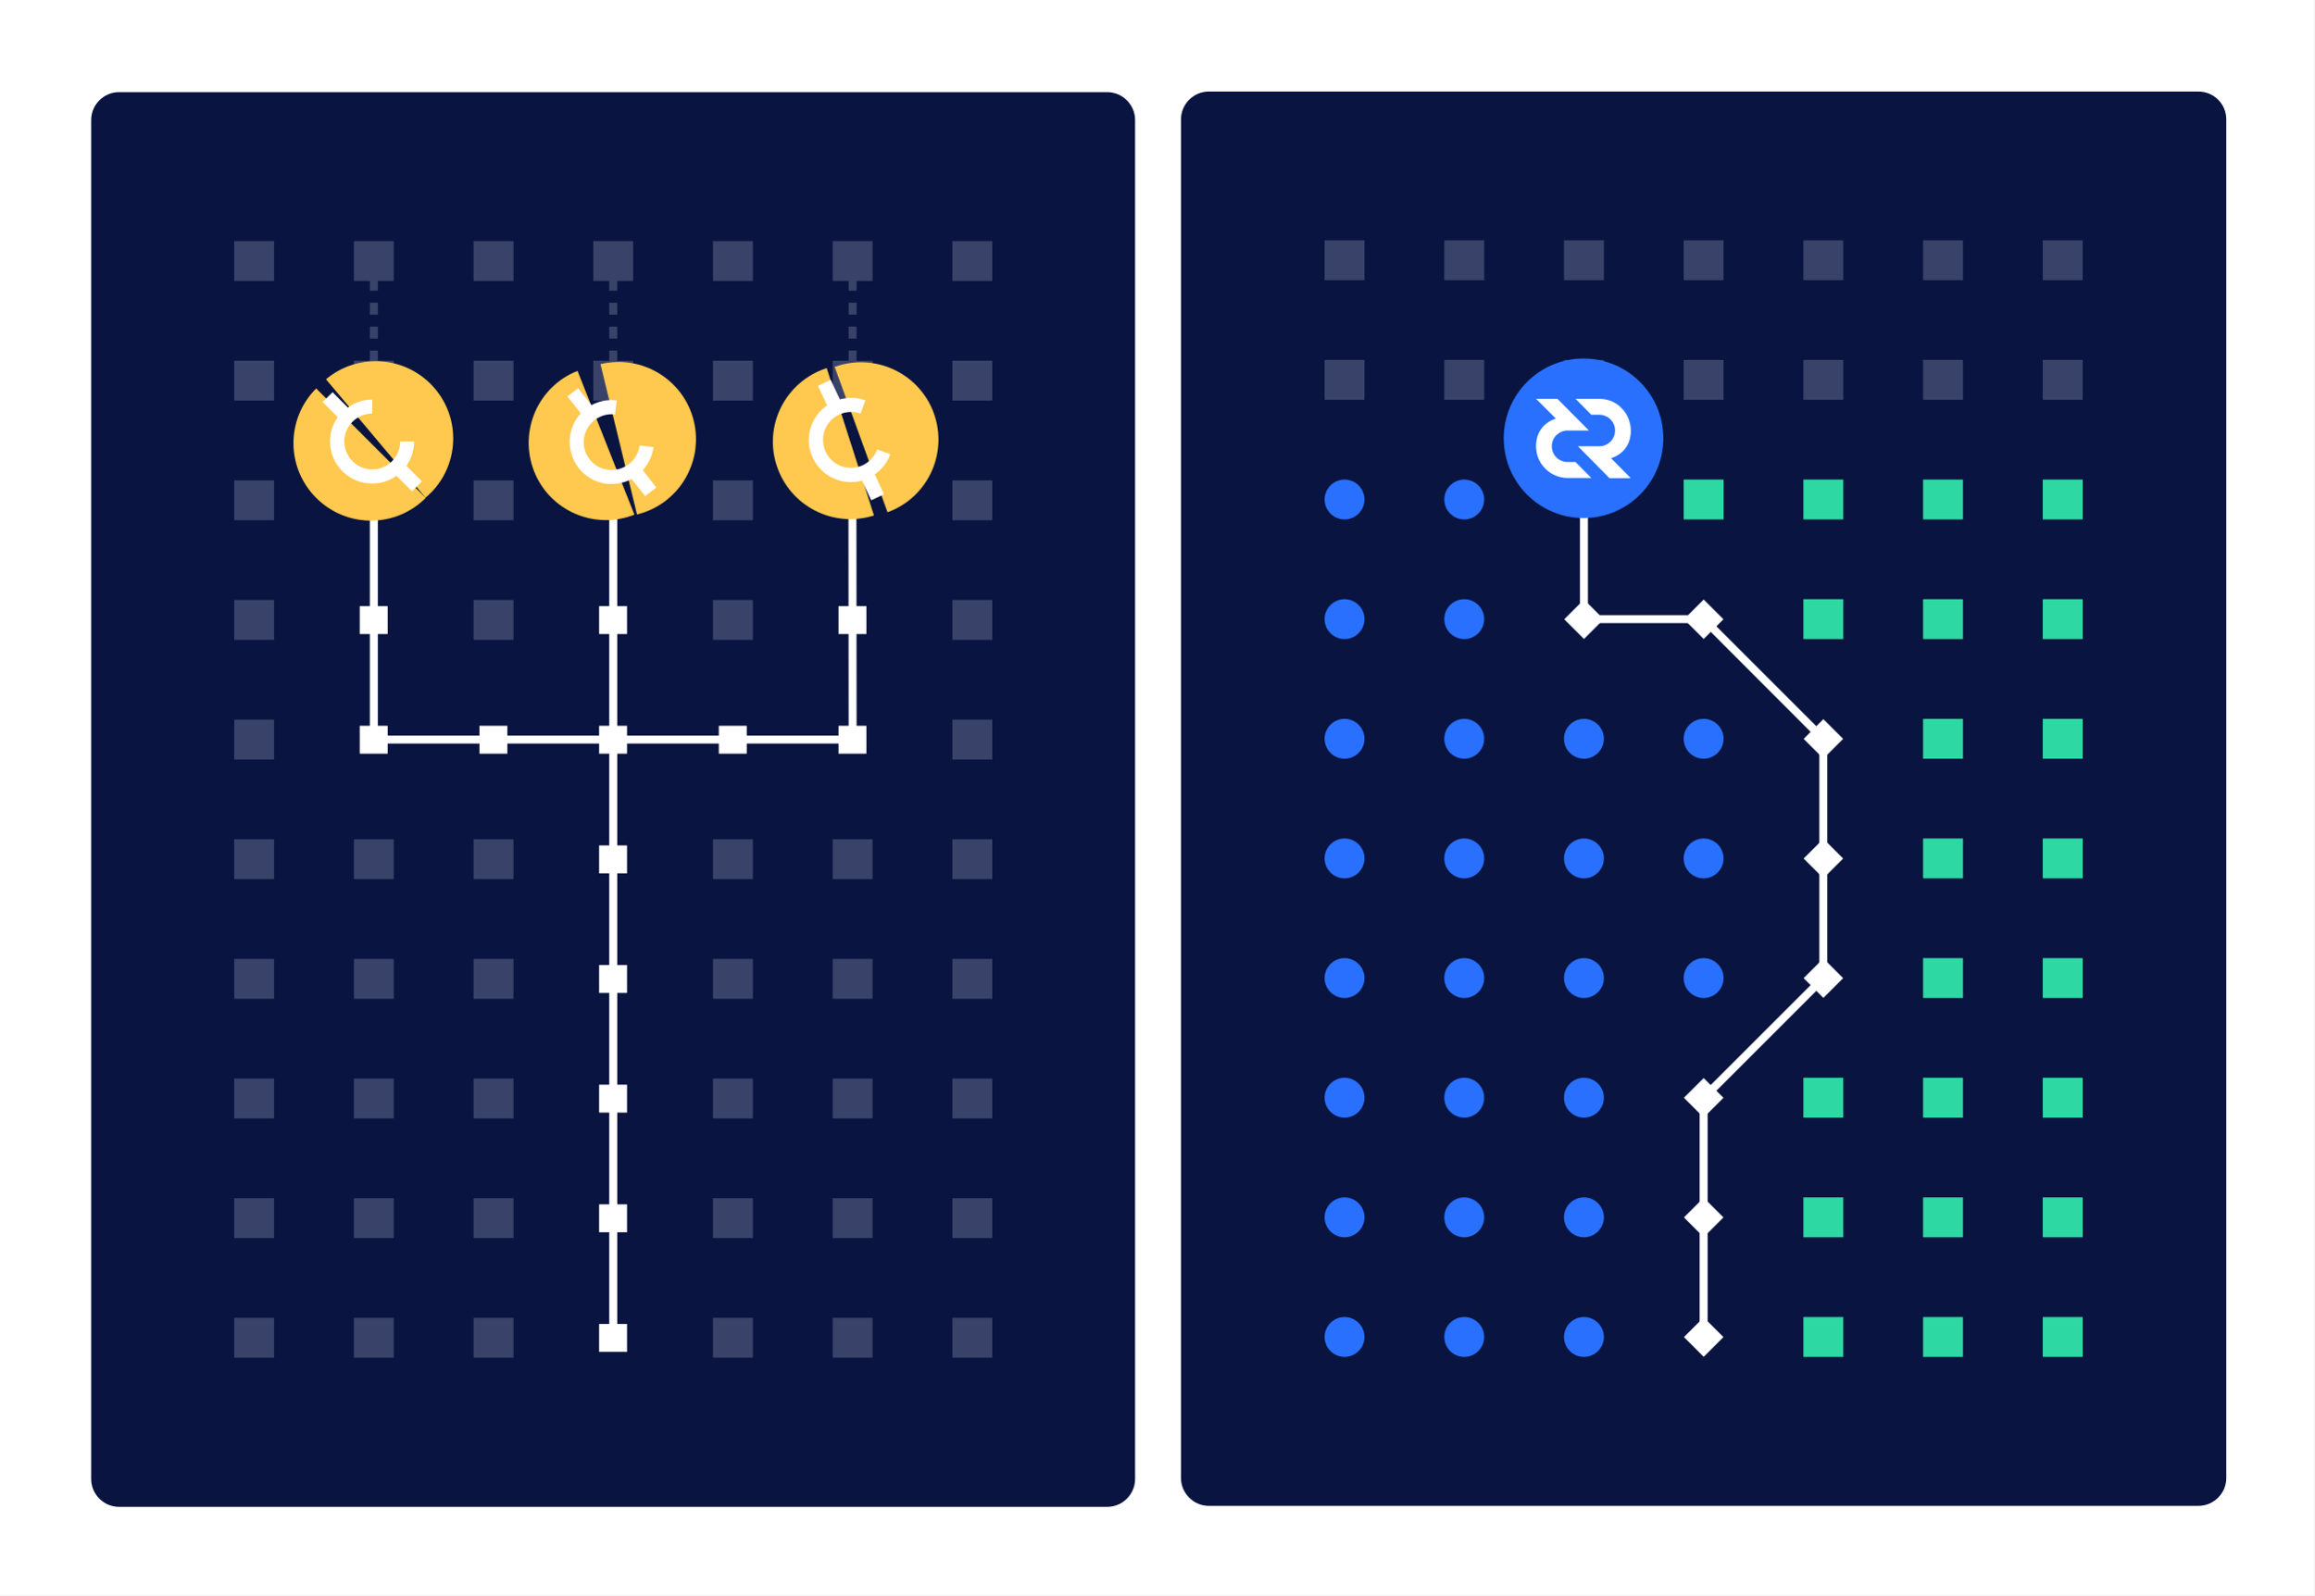
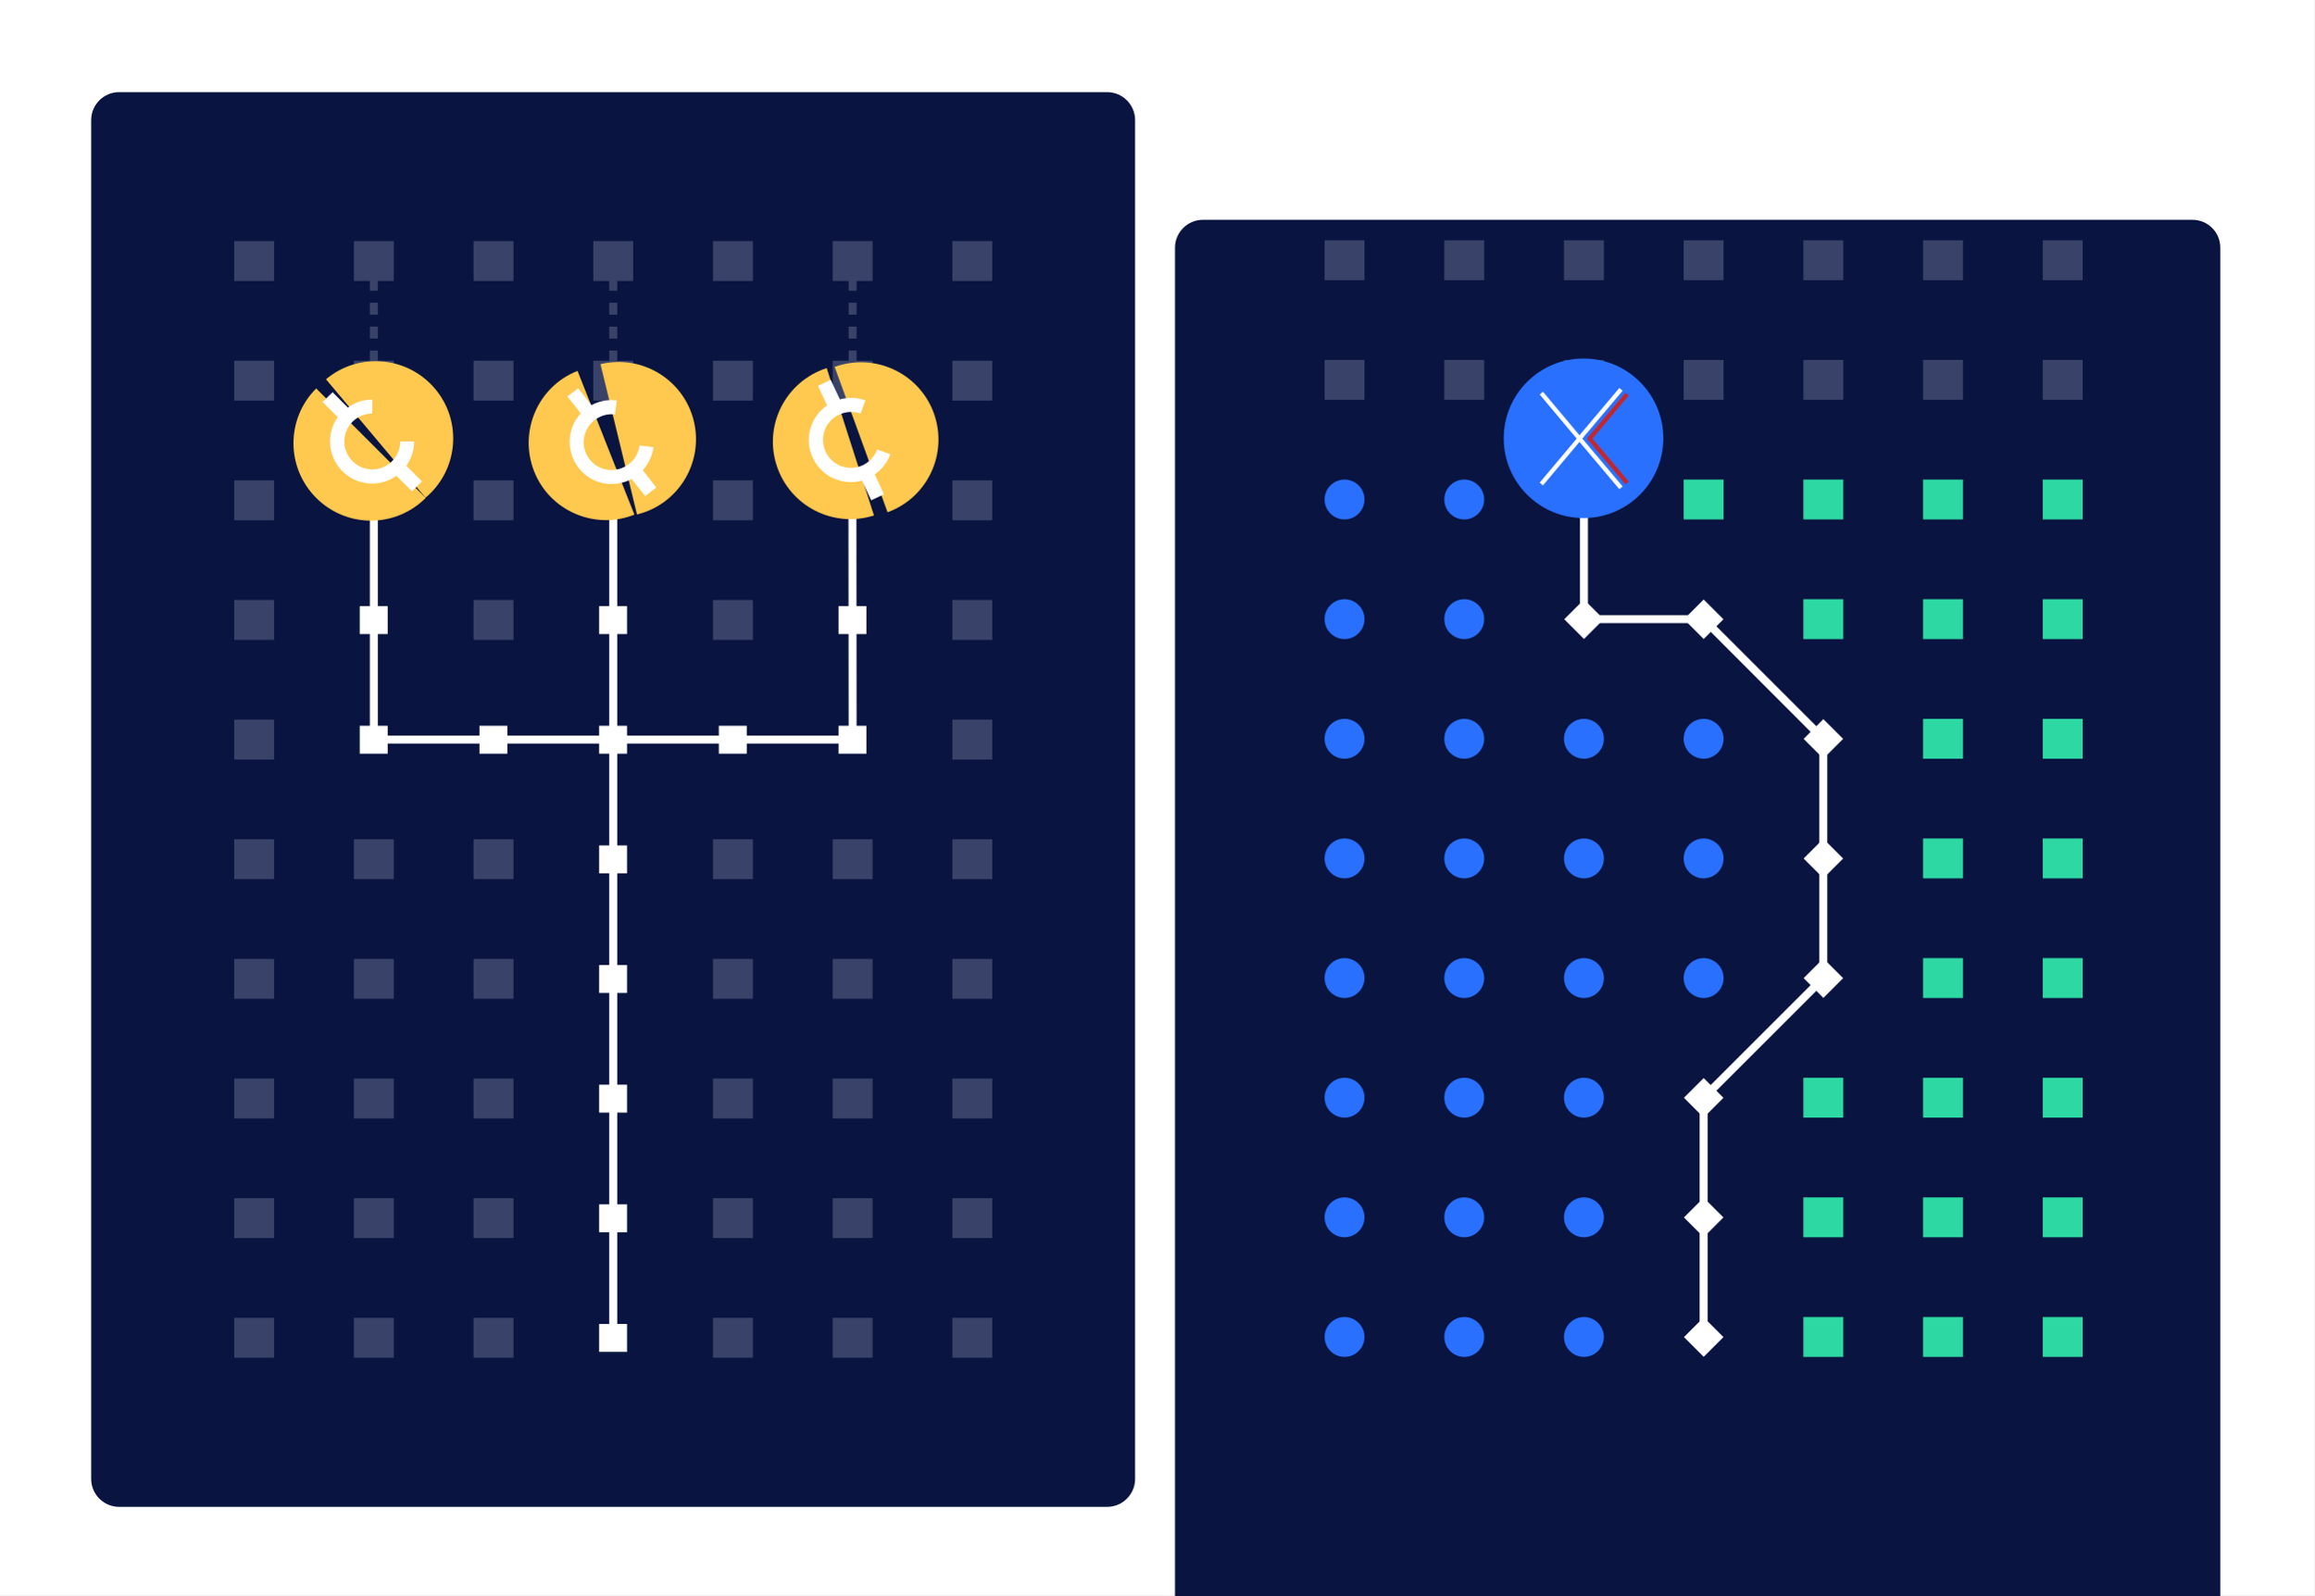
- <svg xmlns="http://www.w3.org/2000/svg" width="1160" height="800" viewBox="0 0 1160 800" fill="none">
-   <path d="M1160 0H0V800H1160V0Z" fill="white" />
-   <path d="M1102 45.9H606C598.3 45.9 592 52.2 592 59.9V741.2C592 748.9 598.3 755.2 606 755.2H1102C1109.7 755.2 1116 748.9 1116 741.2V59.9C1116 52.1 1109.7 45.9 1102 45.9Z" fill="#091440" />
-   <path d="M555 46.201H59.7C52 46.201 45.7 52.501 45.7 60.201V741.701C45.7 749.401 52 755.701 59.7 755.701H555C562.7 755.701 569 749.401 569 741.701V60.201C569 52.501 562.7 46.201 555 46.201Z" fill="#091440" />
-   <path d="M137.4 660.9H117.4V680.9H137.4V660.9Z" fill="#394269" />
-   <path d="M197.4 660.9H177.4V680.9H197.4V660.9Z" fill="#394269" />
-   <path d="M257.4 660.9H237.4V680.9H257.4V660.9Z" fill="#394269" />
-   <path d="M300.326 677.979H314.326V663.979H300.326V677.979Z" fill="white" />
-   <path d="M377.4 660.9H357.4V680.9H377.4V660.9Z" fill="#394269" />
-   <path d="M437.4 660.9H417.4V680.9H437.4V660.9Z" fill="#394269" />
-   <path d="M497.4 660.9H477.4V680.9H497.4V660.9Z" fill="#394269" />
-   <path d="M137.4 540.9H117.4V560.9H137.4V540.9Z" fill="#394269" />
-   <path d="M197.4 540.9H177.4V560.9H197.4V540.9Z" fill="#394269" />
-   <path d="M257.4 540.9H237.4V560.9H257.4V540.9Z" fill="#394269" />
-   <path d="M300.326 557.979L314.326 557.979L314.326 543.979L300.326 543.979L300.326 557.979Z" fill="white" />
-   <path d="M377.4 540.9H357.4V560.9H377.4V540.9Z" fill="#394269" />
-   <path d="M437.4 540.9H417.4V560.9H437.4V540.9Z" fill="#394269" />
-   <path d="M497.4 540.9H477.4V560.9H497.4V540.9Z" fill="#394269" />
-   <path d="M137.4 600.9H117.4V620.9H137.4V600.9Z" fill="#394269" />
-   <path d="M197.4 600.9H177.4V620.9H197.4V600.9Z" fill="#394269" />
-   <path d="M257.4 600.9H237.4V620.9H257.4V600.9Z" fill="#394269" />
-   <path d="M300.326 617.979L314.326 617.979L314.326 603.979L300.326 603.979L300.326 617.979Z" fill="white" />
-   <path d="M377.4 600.9H357.4V620.9H377.4V600.9Z" fill="#394269" />
-   <path d="M437.4 600.9H417.4V620.9H437.4V600.9Z" fill="#394269" />
-   <path d="M497.4 600.9H477.4V620.9H497.4V600.9Z" fill="#394269" />
-   <path d="M137.4 420.9H117.4V440.9H137.4V420.9Z" fill="#394269" />
-   <path d="M197.4 420.9H177.4V440.9H197.4V420.9Z" fill="#394269" />
-   <path d="M257.4 420.9H237.4V440.9H257.4V420.9Z" fill="#394269" />
-   <path d="M300.326 437.979H314.326V423.979H300.326V437.979Z" fill="white" />
-   <path d="M377.4 420.9H357.4V440.9H377.4V420.9Z" fill="#394269" />
-   <path d="M437.4 420.9H417.4V440.9H437.4V420.9Z" fill="#394269" />
-   <path d="M497.4 420.9H477.4V440.9H497.4V420.9Z" fill="#394269" />
-   <path d="M137.4 480.9H117.4V500.9H137.4V480.9Z" fill="#394269" />
-   <path d="M197.4 480.9H177.4V500.9H197.4V480.9Z" fill="#394269" />
-   <path d="M257.4 480.9H237.4V500.9H257.4V480.9Z" fill="#394269" />
-   <path d="M300.326 497.979L314.326 497.979L314.326 483.979L300.326 483.979L300.326 497.979Z" fill="white" />
-   <path d="M377.4 480.9H357.4V500.9H377.4V480.9Z" fill="#394269" />
-   <path d="M437.4 480.9H417.4V500.9H437.4V480.9Z" fill="#394269" />
-   <path d="M497.4 480.9H477.4V500.9H497.4V480.9Z" fill="#394269" />
-   <path d="M137.4 300.9H117.4V320.9H137.4V300.9Z" fill="#394269" />
-   <path d="M180.326 317.979H194.326V303.979H180.326V317.979Z" fill="white" />
-   <path d="M257.4 300.9H237.4V320.9H257.4V300.9Z" fill="#394269" />
-   <path d="M300.326 317.979H314.326V303.979H300.326V317.979Z" fill="white" />
-   <path d="M377.4 300.9H357.4V320.9H377.4V300.9Z" fill="#394269" />
-   <path d="M420.326 317.979H434.326V303.979H420.326V317.979Z" fill="white" />
-   <path d="M497.4 300.9H477.4V320.9H497.4V300.9Z" fill="#394269" />
-   <path d="M137.4 360.9H117.4V380.9H137.4V360.9Z" fill="#394269" />
-   <path d="M180.326 377.979H194.326V363.979H180.326V377.979Z" fill="white" />
-   <path d="M240.326 377.979H254.326V363.979H240.326V377.979Z" fill="white" />
-   <path d="M300.326 377.979H314.326V363.979H300.326V377.979Z" fill="white" />
-   <path d="M360.326 377.979H374.326V363.979H360.326V377.979Z" fill="white" />
-   <path d="M420.326 377.979H434.326V363.979H420.326V377.979Z" fill="white" />
-   <path d="M497.4 360.9H477.4V380.9H497.4V360.9Z" fill="#394269" />
-   <path d="M137.4 180.9H117.4V200.9H137.4V180.9Z" fill="#394269" />
-   <path d="M197.4 180.9H177.4V200.9H197.4V180.9Z" fill="#394269" />
-   <path d="M257.4 180.9H237.4V200.9H257.4V180.9Z" fill="#394269" />
-   <path d="M317.4 180.9H297.4V200.9H317.4V180.9Z" fill="#394269" />
-   <path d="M377.4 180.9H357.4V200.9H377.4V180.9Z" fill="#394269" />
-   <path d="M437.4 180.9H417.4V200.9H437.4V180.9Z" fill="#394269" />
-   <path d="M497.4 180.9H477.4V200.9H497.4V180.9Z" fill="#394269" />
-   <path d="M137.4 240.9H117.4V260.9H137.4V240.9Z" fill="#394269" />
-   <path d="M257.4 240.9H237.4V260.9H257.4V240.9Z" fill="#394269" />
-   <path d="M377.4 240.9H357.4V260.9H377.4V240.9Z" fill="#394269" />
-   <path d="M497.4 240.9H477.4V260.9H497.4V240.9Z" fill="#394269" />
-   <path d="M137.4 120.9H117.4V140.9H137.4V120.9Z" fill="#394269" />
-   <path d="M197.4 120.9H177.4V140.9H197.4V120.9Z" fill="#394269" />
-   <path d="M257.4 120.9H237.4V140.9H257.4V120.9Z" fill="#394269" />
-   <path d="M317.4 120.9H297.4V140.9H317.4V120.9Z" fill="#394269" />
-   <path d="M377.4 120.9H357.4V140.9H377.4V120.9Z" fill="#394269" />
-   <path d="M437.4 120.9H417.4V140.9H437.4V120.9Z" fill="#394269" />
-   <path d="M497.4 120.9H477.4V140.9H497.4V120.9Z" fill="#394269" />
-   <path d="M674 660.5C668.5 660.5 664 665 664 670.5C664 676 668.5 680.5 674 680.5C679.5 680.5 684 676 684 670.5C684 665 679.5 660.5 674 660.5Z" fill="#2970FF" />
-   <path d="M734 660.5C728.5 660.5 724 665 724 670.5C724 676 728.5 680.5 734 680.5C739.5 680.5 744 676 744 670.5C744 665 739.5 660.5 734 660.5Z" fill="#2970FF" />
-   <path d="M794 660.5C788.5 660.5 784 665 784 670.5C784 676 788.5 680.5 794 680.5C799.5 680.5 804 676 804 670.5C804 665 799.5 660.5 794 660.5Z" fill="#2970FF" />
-   <path d="M854.035 680.456L863.934 670.557L854.035 660.657L844.135 670.557L854.035 680.456Z" fill="white" />
-   <path d="M924 660.5H904V680.5H924V660.5Z" fill="#2DD8A3" />
-   <path d="M984 660.5H964V680.5H984V660.5Z" fill="#2DD8A3" />
-   <path d="M1044 660.5H1024V680.5H1044V660.5Z" fill="#2DD8A3" />
-   <path d="M674 540.5C668.5 540.5 664 545 664 550.5C664 556 668.5 560.5 674 560.5C679.5 560.5 684 556 684 550.5C684 545 679.5 540.5 674 540.5Z" fill="#2970FF" />
-   <path d="M734 540.5C728.5 540.5 724 545 724 550.5C724 556 728.5 560.5 734 560.5C739.5 560.5 744 556 744 550.5C744 545 739.5 540.5 734 540.5Z" fill="#2970FF" />
-   <path d="M794 540.5C788.5 540.5 784 545 784 550.5C784 556 788.5 560.5 794 560.5C799.5 560.5 804 556 804 550.5C804 545 799.5 540.5 794 540.5Z" fill="#2970FF" />
-   <path d="M854.034 560.456L863.933 550.557L854.034 540.657L844.134 550.557L854.034 560.456Z" fill="white" />
-   <path d="M924 540.5H904V560.5H924V540.5Z" fill="#2DD8A3" />
-   <path d="M984 540.5H964V560.5H984V540.5Z" fill="#2DD8A3" />
-   <path d="M1044 540.5H1024V560.5H1044V540.5Z" fill="#2DD8A3" />
-   <path d="M674 600.5C668.5 600.5 664 605 664 610.5C664 616 668.5 620.5 674 620.5C679.5 620.5 684 616 684 610.5C684 605 679.5 600.5 674 600.5Z" fill="#2970FF" />
-   <path d="M734 600.5C728.5 600.5 724 605 724 610.5C724 616 728.5 620.5 734 620.5C739.5 620.5 744 616 744 610.5C744 605 739.5 600.5 734 600.5Z" fill="#2970FF" />
-   <path d="M794 600.5C788.5 600.5 784 605 784 610.5C784 616 788.5 620.5 794 620.5C799.5 620.5 804 616 804 610.5C804 605 799.5 600.5 794 600.5Z" fill="#2970FF" />
-   <path d="M854.034 620.456L863.934 610.557L854.034 600.657L844.135 610.557L854.034 620.456Z" fill="white" />
-   <path d="M924 600.5H904V620.5H924V600.5Z" fill="#2DD8A3" />
-   <path d="M984 600.5H964V620.5H984V600.5Z" fill="#2DD8A3" />
-   <path d="M1044 600.5H1024V620.5H1044V600.5Z" fill="#2DD8A3" />
-   <path d="M674 420.5C668.5 420.5 664 425 664 430.5C664 436 668.5 440.5 674 440.5C679.5 440.5 684 436 684 430.5C684 425 679.5 420.5 674 420.5Z" fill="#2970FF" />
-   <path d="M734 420.5C728.5 420.5 724 425 724 430.5C724 436 728.5 440.5 734 440.5C739.5 440.5 744 436 744 430.5C744 425 739.5 420.5 734 420.5Z" fill="#2970FF" />
-   <path d="M794 420.5C788.5 420.5 784 425 784 430.5C784 436 788.5 440.5 794 440.5C799.5 440.5 804 436 804 430.5C804 425 799.5 420.5 794 420.5Z" fill="#2970FF" />
-   <path d="M854 420.5C848.5 420.5 844 425 844 430.5C844 436 848.5 440.5 854 440.5C859.5 440.5 864 436 864 430.5C864 425 859.5 420.5 854 420.5Z" fill="#2970FF" />
-   <path d="M914.033 440.454L923.933 430.555L914.033 420.655L904.134 430.555L914.033 440.454Z" fill="white" />
-   <path d="M984 420.5H964V440.5H984V420.5Z" fill="#2DD8A3" />
-   <path d="M1044 420.5H1024V440.5H1044V420.5Z" fill="#2DD8A3" />
-   <path d="M674 480.5C668.5 480.5 664 485 664 490.5C664 496 668.5 500.5 674 500.5C679.5 500.5 684 496 684 490.5C684 485 679.5 480.5 674 480.5Z" fill="#2970FF" />
-   <path d="M734 480.5C728.5 480.5 724 485 724 490.5C724 496 728.5 500.5 734 500.5C739.5 500.5 744 496 744 490.5C744 485 739.5 480.5 734 480.5Z" fill="#2970FF" />
-   <path d="M794 480.5C788.5 480.5 784 485 784 490.5C784 496 788.5 500.5 794 500.5C799.5 500.5 804 496 804 490.5C804 485 799.5 480.5 794 480.5Z" fill="#2970FF" />
-   <path d="M854 480.5C848.5 480.5 844 485 844 490.5C844 496 848.5 500.5 854 500.5C859.5 500.5 864 496 864 490.5C864 485 859.5 480.5 854 480.5Z" fill="#2970FF" />
-   <path d="M914.034 500.454L923.933 490.555L914.034 480.655L904.134 490.555L914.034 500.454Z" fill="white" />
-   <path d="M984 480.5H964V500.5H984V480.5Z" fill="#2DD8A3" />
-   <path d="M1044 480.5H1024V500.5H1044V480.5Z" fill="#2DD8A3" />
-   <path d="M674 300.5C668.5 300.5 664 305 664 310.5C664 316 668.5 320.5 674 320.5C679.5 320.5 684 316 684 310.5C684 305 679.5 300.5 674 300.5Z" fill="#2970FF" />
-   <path d="M734 300.5C728.5 300.5 724 305 724 310.5C724 316 728.5 320.5 734 320.5C739.5 320.5 744 316 744 310.5C744 305 739.5 300.5 734 300.5Z" fill="#2970FF" />
-   <path d="M794.032 320.454L803.931 310.555L794.032 300.655L784.132 310.555L794.032 320.454Z" fill="white" />
-   <path d="M854.032 320.454L863.932 310.555L854.032 300.655L844.133 310.555L854.032 320.454Z" fill="white" />
-   <path d="M924 300.5H904V320.5H924V300.5Z" fill="#2DD8A3" />
-   <path d="M984 300.5H964V320.5H984V300.5Z" fill="#2DD8A3" />
-   <path d="M1044 300.5H1024V320.5H1044V300.5Z" fill="#2DD8A3" />
-   <path d="M674 360.5C668.5 360.5 664 365 664 370.5C664 376 668.5 380.5 674 380.5C679.5 380.5 684 376 684 370.5C684 365 679.5 360.5 674 360.5Z" fill="#2970FF" />
-   <path d="M734 360.5C728.5 360.5 724 365 724 370.5C724 376 728.5 380.5 734 380.5C739.5 380.5 744 376 744 370.5C744 365 739.5 360.5 734 360.5Z" fill="#2970FF" />
-   <path d="M794 360.5C788.5 360.5 784 365 784 370.5C784 376 788.5 380.5 794 380.5C799.5 380.5 804 376 804 370.5C804 365 799.5 360.5 794 360.5Z" fill="#2970FF" />
-   <path d="M854 360.5C848.5 360.5 844 365 844 370.5C844 376 848.5 380.5 854 380.5C859.5 380.5 864 376 864 370.5C864 365 859.5 360.5 854 360.5Z" fill="#2970FF" />
-   <path d="M914.033 380.454L923.933 370.555L914.033 360.655L904.134 370.555L914.033 380.454Z" fill="white" />
-   <path d="M984 360.5H964V380.5H984V360.5Z" fill="#2DD8A3" />
-   <path d="M1044 360.5H1024V380.5H1044V360.5Z" fill="#2DD8A3" />
-   <path d="M684 180.5H664V200.5H684V180.5Z" fill="#394269" />
-   <path d="M744 180.5H724V200.5H744V180.5Z" fill="#394269" />
-   <path d="M804 180.5H784V200.5H804V180.5Z" fill="#394269" />
-   <path d="M864 180.5H844V200.5H864V180.5Z" fill="#394269" />
-   <path d="M924 180.5H904V200.5H924V180.5Z" fill="#394269" />
-   <path d="M984 180.5H964V200.5H984V180.5Z" fill="#394269" />
-   <path d="M1044 180.5H1024V200.5H1044V180.5Z" fill="#394269" />
-   <path d="M674 240.5C668.5 240.5 664 245 664 250.5C664 256 668.5 260.5 674 260.5C679.5 260.5 684 256 684 250.5C684 245 679.5 240.5 674 240.5Z" fill="#2970FF" />
-   <path d="M734 240.5C728.5 240.5 724 245 724 250.5C724 256 728.5 260.5 734 260.5C739.5 260.5 744 256 744 250.5C744 245 739.5 240.5 734 240.5Z" fill="#2970FF" />
-   <path d="M801.034 257.535V243.535H787.034V257.535H801.034Z" fill="white" />
-   <path d="M864 240.5H844V260.5H864V240.5Z" fill="#2DD8A3" />
-   <path d="M924 240.5H904V260.5H924V240.5Z" fill="#2DD8A3" />
-   <path d="M984 240.5H964V260.5H984V240.5Z" fill="#2DD8A3" />
-   <path d="M1044 240.5H1024V260.5H1044V240.5Z" fill="#2DD8A3" />
-   <path d="M684 120.5H664V140.5H684V120.5Z" fill="#394269" />
-   <path d="M744 120.5H724V140.5H744V120.5Z" fill="#394269" />
-   <path d="M804 120.5H784V140.5H804V120.5Z" fill="#394269" />
-   <path d="M864 120.5H844V140.5H864V120.5Z" fill="#394269" />
-   <path d="M924 120.5H904V140.5H924V120.5Z" fill="#394269" />
-   <path d="M984 120.5H964V140.5H984V120.5Z" fill="#394269" />
-   <path d="M1044 120.5H1024V140.5H1044V120.5Z" fill="#394269" />
-   <path d="M856 670.5H852V549.7L912 489.7V371.4L853.2 312.5H792V190.5H796V308.5H854.8L916 369.7V491.4L856 551.4V670.5Z" fill="white" />
-   <path d="M309.4 670.901H305.4V372.901H185.4V250.801H189.4V368.901H309.4V670.901Z" fill="white" />
-   <path d="M429.4 372.901H305.4V250.801H309.4V368.901H425.4L425.3 250.801H429.3L429.4 372.901Z" fill="white" />
-   <path d="M189.4 130.801H185.4V133.801H189.4V130.801Z" fill="#394269" />
-   <path d="M189.4 181.801H185.4V175.801H189.4V181.801ZM189.4 169.801H185.4V163.801H189.4V169.801ZM189.4 157.801H185.4V151.801H189.4V157.801ZM189.4 145.801H185.4V139.801H189.4V145.801Z" fill="#394269" />
-   <path d="M189.4 187.801H185.4V190.801H189.4V187.801Z" fill="#394269" />
-   <path d="M309.4 130.801H305.4V133.801H309.4V130.801Z" fill="#394269" />
-   <path d="M309.4 181.801H305.4V175.801H309.4V181.801ZM309.4 169.801H305.4V163.801H309.4V169.801ZM309.4 157.801H305.4V151.801H309.4V157.801ZM309.4 145.801H305.4V139.801H309.4V145.801Z" fill="#394269" />
-   <path d="M309.4 187.801H305.4V190.801H309.4V187.801Z" fill="#394269" />
-   <path d="M429.4 130.801H425.4V133.801H429.4V130.801Z" fill="#394269" />
-   <path d="M429.4 181.801H425.4V175.801H429.4V181.801ZM429.4 169.801H425.4V163.801H429.4V169.801ZM429.4 157.801H425.4V151.801H429.4V157.801ZM429.4 145.801H425.4V139.801H429.4V145.801Z" fill="#394269" />
-   <path d="M429.4 187.801H425.4V190.801H429.4V187.801Z" fill="#394269" />
-   <path d="M213.4 249.701C198.2 264.901 173.7 264.901 158.5 249.701C143.3 234.501 143.3 210.001 158.5 194.801L213.4 249.701Z" fill="#FFC84E" />
-   <path d="M218.1 195C204.3 178.6 179.9 176.4 163.4 190.2L213.3 249.6C229.7 235.9 231.9 211.4 218.1 195Z" fill="#FFC84E" />
-   <path d="M161.7 201.599L169.3 209.199C166.8 212.699 165.4 216.899 165.4 221.399C165.4 227.199 167.8 232.499 171.6 236.299C175.4 240.099 180.7 242.499 186.5 242.499C191 242.499 195.3 241.099 198.7 238.599L206.5 246.399L211.5 241.399L203.7 233.599C206.2 230.099 207.6 225.799 207.6 221.399H207.4H200.6C200.6 225.099 199.1 228.699 196.5 231.299C193.8 233.999 190.3 235.399 186.6 235.399C178.9 235.399 172.6 229.099 172.6 221.399C172.6 217.499 174.2 213.999 176.7 211.499C179.2 208.999 182.7 207.399 186.6 207.399V200.599V200.399C182.3 200.399 178.4 201.599 175.1 203.899C174.9 203.999 174.7 204.199 174.4 204.399L166.7 196.699L161.7 201.599Z" fill="white" />
-   <path d="M318 258.1C298.1 266 275.5 256.2 267.7 236.3C259.9 216.4 269.6 193.8 289.5 186L318 258.1Z" fill="#FFC84E" />
-   <path d="M347.8 211.2C342.8 190.4 321.8 177.6 301 182.6L319.3 258C340 253 352.8 232 347.8 211.2Z" fill="#FFC84E" />
-   <path d="M284.4 198.799L291.1 207.299C288.2 210.499 286.3 214.399 285.7 218.999C285 224.799 286.7 230.299 290 234.599C293.3 238.899 298.3 241.899 304 242.599C308.4 243.099 312.9 242.199 316.6 240.199L323.4 248.799L329 244.499L322.2 235.799C325.1 232.599 327 228.599 327.6 224.199H327.4L320.6 223.399C320.1 227.099 318.3 230.399 315.3 232.699C312.3 234.999 308.7 235.999 304.9 235.599C297.2 234.699 291.7 227.599 292.7 219.999C293.2 216.199 295.2 212.899 298 210.699C300.8 208.499 304.5 207.399 308.3 207.799L309.1 200.999V200.799C304.9 200.299 300.8 200.999 297.2 202.799C297 202.899 296.7 202.999 296.5 203.199L289.8 194.699L284.4 198.799Z" fill="white" />
-   <path d="M438.1 258.5C417.7 265 395.9 253.8 389.3 233.4C382.7 213 394 191.2 414.4 184.6L438.1 258.5Z" fill="#FFC84E" />
-   <path d="M468.1 207.2C460.8 187.1 438.5 176.7 418.4 184L444.9 256.9C465 249.6 475.4 227.4 468.1 207.2Z" fill="#FFC84E" />
-   <path d="M410 193.5L414.6 203.3C411.1 205.7 408.3 209.2 406.7 213.5C404.7 219 405.1 224.7 407.4 229.6C409.7 234.5 413.8 238.5 419.3 240.5C423.5 242 428 242.2 432.1 241L436.7 250.9L443.1 247.9L438.5 237.9C442 235.5 444.8 231.9 446.3 227.8L446.1 227.7L439.7 225.4C438.4 228.9 435.8 231.7 432.5 233.3C429.1 234.9 425.3 235 421.8 233.8C414.5 231.2 410.8 223.1 413.4 215.8C414.7 212.2 417.4 209.4 420.7 207.9C424 206.4 427.8 206.1 431.4 207.4L433.7 201L433.8 200.8C429.8 199.3 425.7 199.2 421.8 200.1C421.5 200.2 421.3 200.2 421 200.3L416.4 190.5L410 193.5Z" fill="white" />
-   <path d="M793.8 259.801C815.891 259.801 833.8 241.892 833.8 219.801C833.8 197.709 815.891 179.801 793.8 179.801C771.708 179.801 753.8 197.709 753.8 219.801C753.8 241.892 771.708 259.801 793.8 259.801Z" fill="#2970FF" />
-   <path d="M807.6 229.8L817.5 239.8H806.8L791 223.8H801.7C802.7 223.8 803.8 223.6 804.7 223.2C805.7 222.8 806.5 222.2 807.3 221.5C808.8 220 809.6 218 809.6 215.9C809.6 213.8 808.8 211.8 807.3 210.3C806.6 209.6 805.7 209 804.7 208.6C803.7 208.2 802.7 208 801.7 208H797.7L789.8 200H801.7C803.8 200 805.8 200.4 807.8 201.2C809.7 202 811.5 203.2 812.9 204.7C814.4 206.2 815.5 207.9 816.3 209.9C817.1 211.9 817.5 213.9 817.5 216C817.5 222.3 814.4 227.5 807.6 229.8Z" fill="white" />
-   <path d="M779.9 209.9L770 200H780.7L796.5 215.9H785.8C784.8 215.9 783.7 216.1 782.8 216.5C781.8 216.9 781 217.5 780.2 218.2C778.7 219.7 777.9 221.7 777.9 223.8C777.9 225.9 778.7 227.9 780.2 229.4C780.9 230.1 781.8 230.7 782.8 231.1C783.8 231.5 784.8 231.7 785.8 231.7H789.8L797.7 239.7H785.8C781.6 239.7 777.6 238 774.6 235C771.6 232 770 228 770 223.8C770 217.4 773.2 212.2 779.9 209.9Z" fill="white" />
+ <svg xmlns="http://www.w3.org/2000/svg" width="1160" height="800" viewBox="0 0 1160 800">
+   <path d="M1160 0H0V800H1160V0Z" fill="#fff" />
+   <path d="m1099 110.22h-496c-7.7 0-14 6.3-14 14v681.3c0 7.7 6.3 14 14 14h496c7.7 0 14-6.3 14-14v-681.3c0-7.8-6.3-14-14-14z" fill="#091440" />
+   <path d="m555 46.201h-495.3c-7.7 0-14 6.3-14 14v681.5c0 7.7 6.3 14 14 14h495.3c7.7 0 14-6.3 14-14v-681.5c0-7.7-6.3-14-14-14z" fill="#091440" />
+   <g fill="#394269">
+     <path d="m137.4 660.9h-20v20h20v-20z" />
+     <path d="m197.4 660.9h-20v20h20v-20z" />
+     <path d="m257.4 660.9h-20v20h20v-20z" />
+   </g>
+   <path d="m300.33 677.98h14v-14h-14v14z" fill="#fff" />
+   <g fill="#394269">
+     <path d="m377.4 660.9h-20v20h20v-20z" />
+     <path d="m437.4 660.9h-20v20h20v-20z" />
+     <path d="m497.4 660.9h-20v20h20v-20z" />
+     <path d="m137.4 540.9h-20v20h20v-20z" />
+     <path d="m197.4 540.9h-20v20h20v-20z" />
+     <path d="m257.4 540.9h-20v20h20v-20z" />
+   </g>
+   <path d="m300.33 557.98h14v-14h-14v14z" fill="#fff" />
+   <g fill="#394269">
+     <path d="m377.4 540.9h-20v20h20v-20z" />
+     <path d="m437.4 540.9h-20v20h20v-20z" />
+     <path d="m497.4 540.9h-20v20h20v-20z" />
+     <path d="m137.4 600.9h-20v20h20v-20z" />
+     <path d="m197.4 600.9h-20v20h20v-20z" />
+     <path d="m257.4 600.9h-20v20h20v-20z" />
+   </g>
+   <path d="m300.33 617.98h14v-14h-14v14z" fill="#fff" />
+   <g fill="#394269">
+     <path d="m377.4 600.9h-20v20h20v-20z" />
+     <path d="m437.4 600.9h-20v20h20v-20z" />
+     <path d="m497.4 600.9h-20v20h20v-20z" />
+     <path d="m137.4 420.9h-20v20h20v-20z" />
+     <path d="m197.4 420.9h-20v20h20v-20z" />
+     <path d="m257.4 420.9h-20v20h20v-20z" />
+   </g>
+   <path d="m300.33 437.98h14v-14h-14v14z" fill="#fff" />
+   <g fill="#394269">
+     <path d="m377.4 420.9h-20v20h20v-20z" />
+     <path d="m437.4 420.9h-20v20h20v-20z" />
+     <path d="m497.4 420.9h-20v20h20v-20z" />
+     <path d="m137.4 480.9h-20v20h20v-20z" />
+     <path d="m197.4 480.9h-20v20h20v-20z" />
+     <path d="m257.4 480.9h-20v20h20v-20z" />
+   </g>
+   <path d="m300.33 497.98h14v-14h-14v14z" fill="#fff" />
+   <g fill="#394269">
+     <path d="m377.4 480.9h-20v20h20v-20z" />
+     <path d="m437.4 480.9h-20v20h20v-20z" />
+     <path d="m497.4 480.9h-20v20h20v-20z" />
+     <path d="m137.4 300.9h-20v20h20v-20z" />
+   </g>
+   <path d="m180.33 317.98h14v-14h-14v14z" fill="#fff" />
+   <path d="m257.4 300.9h-20v20h20v-20z" fill="#394269" />
+   <path d="m300.33 317.98h14v-14h-14v14z" fill="#fff" />
+   <path d="m377.4 300.9h-20v20h20v-20z" fill="#394269" />
+   <path d="m420.33 317.98h14v-14h-14v14z" fill="#fff" />
+   <path d="m497.4 300.9h-20v20h20v-20z" fill="#394269" />
+   <path d="m137.4 360.9h-20v20h20v-20z" fill="#394269" />
+   <g fill="#fff">
+     <path d="m180.33 377.98h14v-14h-14v14z" />
+     <path d="m240.33 377.98h14v-14h-14v14z" />
+     <path d="m300.33 377.98h14v-14h-14v14z" />
+     <path d="m360.33 377.98h14v-14h-14v14z" />
+     <path d="m420.33 377.98h14v-14h-14v14z" />
+   </g>
+   <g fill="#394269">
+     <path d="m497.4 360.9h-20v20h20v-20z" />
+     <path d="m137.4 180.9h-20v20h20v-20z" />
+     <path d="m197.4 180.9h-20v20h20v-20z" />
+     <path d="m257.4 180.9h-20v20h20v-20z" />
+     <path d="m317.4 180.9h-20v20h20v-20z" />
+     <path d="m377.4 180.9h-20v20h20v-20z" />
+     <path d="m437.4 180.9h-20v20h20v-20z" />
+     <path d="m497.4 180.9h-20v20h20v-20z" />
+     <path d="m137.4 240.9h-20v20h20v-20z" />
+     <path d="m257.4 240.9h-20v20h20v-20z" />
+     <path d="m377.4 240.9h-20v20h20v-20z" />
+     <path d="m497.4 240.9h-20v20h20v-20z" />
+     <path d="m137.4 120.9h-20v20h20v-20z" />
+     <path d="m197.4 120.9h-20v20h20v-20z" />
+     <path d="m257.4 120.9h-20v20h20v-20z" />
+     <path d="m317.4 120.9h-20v20h20v-20z" />
+     <path d="m377.4 120.9h-20v20h20v-20z" />
+     <path d="m437.4 120.9h-20v20h20v-20z" />
+     <path d="m497.4 120.9h-20v20h20v-20z" />
+   </g>
+   <g fill="#2970FF">
+     <path d="m674 660.5c-5.5 0-10 4.5-10 10s4.5 10 10 10 10-4.5 10-10-4.5-10-10-10z" />
+     <path d="m734 660.5c-5.5 0-10 4.5-10 10s4.5 10 10 10 10-4.5 10-10-4.5-10-10-10z" />
+     <path d="m794 660.5c-5.5 0-10 4.5-10 10s4.5 10 10 10 10-4.5 10-10-4.5-10-10-10z" />
+   </g>
+   <path d="m854.04 680.46 9.899-9.899-9.899-9.9-9.9 9.9 9.9 9.899z" fill="#fff" />
+   <g fill="#2DD8A3">
+     <path d="m924 660.5h-20v20h20v-20z" />
+     <path d="m984 660.5h-20v20h20v-20z" />
+     <path d="m1044 660.5h-20v20h20v-20z" />
+   </g>
+   <g fill="#2970FF">
+     <path d="m674 540.5c-5.5 0-10 4.5-10 10s4.5 10 10 10 10-4.5 10-10-4.5-10-10-10z" />
+     <path d="m734 540.5c-5.5 0-10 4.5-10 10s4.5 10 10 10 10-4.5 10-10-4.5-10-10-10z" />
+     <path d="m794 540.5c-5.5 0-10 4.5-10 10s4.5 10 10 10 10-4.5 10-10-4.5-10-10-10z" />
+   </g>
+   <path d="m854.03 560.46 9.899-9.899-9.899-9.9-9.9 9.9 9.9 9.899z" fill="#fff" />
+   <g fill="#2DD8A3">
+     <path d="m924 540.5h-20v20h20v-20z" />
+     <path d="m984 540.5h-20v20h20v-20z" />
+     <path d="m1044 540.5h-20v20h20v-20z" />
+   </g>
+   <g fill="#2970FF">
+     <path d="m674 600.5c-5.5 0-10 4.5-10 10s4.5 10 10 10 10-4.5 10-10-4.5-10-10-10z" />
+     <path d="m734 600.5c-5.5 0-10 4.5-10 10s4.5 10 10 10 10-4.5 10-10-4.5-10-10-10z" />
+     <path d="m794 600.5c-5.5 0-10 4.5-10 10s4.5 10 10 10 10-4.5 10-10-4.5-10-10-10z" />
+   </g>
+   <path d="m854.03 620.46 9.9-9.899-9.9-9.9-9.899 9.9 9.899 9.899z" fill="#fff" />
+   <g fill="#2DD8A3">
+     <path d="m924 600.5h-20v20h20v-20z" />
+     <path d="m984 600.5h-20v20h20v-20z" />
+     <path d="m1044 600.5h-20v20h20v-20z" />
+   </g>
+   <g fill="#2970FF">
+     <path d="m674 420.5c-5.5 0-10 4.5-10 10s4.5 10 10 10 10-4.5 10-10-4.5-10-10-10z" />
+     <path d="m734 420.5c-5.5 0-10 4.5-10 10s4.5 10 10 10 10-4.5 10-10-4.5-10-10-10z" />
+     <path d="m794 420.5c-5.5 0-10 4.5-10 10s4.5 10 10 10 10-4.5 10-10-4.5-10-10-10z" />
+     <path d="m854 420.5c-5.5 0-10 4.5-10 10s4.5 10 10 10 10-4.5 10-10-4.5-10-10-10z" />
+   </g>
+   <path d="m914.03 440.45 9.9-9.899-9.9-9.9-9.899 9.9 9.899 9.899z" fill="#fff" />
+   <path d="m984 420.5h-20v20h20v-20z" fill="#2DD8A3" />
+   <path d="m1044 420.5h-20v20h20v-20z" fill="#2DD8A3" />
+   <g fill="#2970FF">
+     <path d="m674 480.5c-5.5 0-10 4.5-10 10s4.5 10 10 10 10-4.5 10-10-4.5-10-10-10z" />
+     <path d="m734 480.5c-5.5 0-10 4.5-10 10s4.5 10 10 10 10-4.5 10-10-4.5-10-10-10z" />
+     <path d="m794 480.5c-5.5 0-10 4.5-10 10s4.5 10 10 10 10-4.5 10-10-4.5-10-10-10z" />
+     <path d="m854 480.5c-5.5 0-10 4.5-10 10s4.5 10 10 10 10-4.5 10-10-4.5-10-10-10z" />
+   </g>
+   <path d="m914.03 500.45 9.899-9.899-9.899-9.9-9.9 9.9 9.9 9.899z" fill="#fff" />
+   <path d="m984 480.5h-20v20h20v-20z" fill="#2DD8A3" />
+   <path d="m1044 480.5h-20v20h20v-20z" fill="#2DD8A3" />
+   <path d="m674 300.5c-5.5 0-10 4.5-10 10s4.5 10 10 10 10-4.5 10-10-4.5-10-10-10z" fill="#2970FF" />
+   <path d="m734 300.5c-5.5 0-10 4.5-10 10s4.5 10 10 10 10-4.5 10-10-4.5-10-10-10z" fill="#2970FF" />
+   <path d="m794.03 320.45 9.899-9.899-9.899-9.9-9.9 9.9 9.9 9.899z" fill="#fff" />
+   <path d="m854.03 320.45 9.9-9.899-9.9-9.9-9.899 9.9 9.899 9.899z" fill="#fff" />
+   <g fill="#2DD8A3">
+     <path d="m924 300.5h-20v20h20v-20z" />
+     <path d="m984 300.5h-20v20h20v-20z" />
+     <path d="m1044 300.5h-20v20h20v-20z" />
+   </g>
+   <g fill="#2970FF">
+     <path d="m674 360.5c-5.5 0-10 4.5-10 10s4.5 10 10 10 10-4.5 10-10-4.5-10-10-10z" />
+     <path d="m734 360.5c-5.5 0-10 4.5-10 10s4.5 10 10 10 10-4.5 10-10-4.5-10-10-10z" />
+     <path d="m794 360.5c-5.5 0-10 4.5-10 10s4.5 10 10 10 10-4.5 10-10-4.5-10-10-10z" />
+     <path d="m854 360.5c-5.5 0-10 4.5-10 10s4.5 10 10 10 10-4.5 10-10-4.5-10-10-10z" />
+   </g>
+   <path d="m914.03 380.45 9.9-9.899-9.9-9.9-9.899 9.9 9.899 9.899z" fill="#fff" />
+   <path d="m984 360.5h-20v20h20v-20z" fill="#2DD8A3" />
+   <path d="m1044 360.5h-20v20h20v-20z" fill="#2DD8A3" />
+   <g fill="#394269">
+     <path d="m684 180.5h-20v20h20v-20z" />
+     <path d="m744 180.5h-20v20h20v-20z" />
+     <path d="m804 180.5h-20v20h20v-20z" />
+     <path d="m864 180.5h-20v20h20v-20z" />
+     <path d="m924 180.5h-20v20h20v-20z" />
+     <path d="m984 180.5h-20v20h20v-20z" />
+     <path d="m1044 180.5h-20v20h20v-20z" />
+   </g>
+   <path d="m674 240.5c-5.5 0-10 4.5-10 10s4.5 10 10 10 10-4.5 10-10-4.5-10-10-10z" fill="#2970FF" />
+   <path d="m734 240.5c-5.5 0-10 4.5-10 10s4.5 10 10 10 10-4.5 10-10-4.5-10-10-10z" fill="#2970FF" />
+   <path d="m801.03 257.54v-14h-14v14h14z" fill="#fff" />
+   <g fill="#2DD8A3">
+     <path d="m864 240.5h-20v20h20v-20z" />
+     <path d="m924 240.5h-20v20h20v-20z" />
+     <path d="m984 240.5h-20v20h20v-20z" />
+     <path d="m1044 240.5h-20v20h20v-20z" />
+   </g>
+   <g fill="#394269">
+     <path d="m684 120.5h-20v20h20v-20z" />
+     <path d="m744 120.5h-20v20h20v-20z" />
+     <path d="m804 120.5h-20v20h20v-20z" />
+     <path d="m864 120.5h-20v20h20v-20z" />
+     <path d="m924 120.5h-20v20h20v-20z" />
+     <path d="m984 120.5h-20v20h20v-20z" />
+     <path d="m1044 120.5h-20v20h20v-20z" />
+   </g>
+   <g fill="#fff">
+     <path d="m856 670.5h-4v-120.8l60-60v-118.3l-58.8-58.9h-61.2v-122h4v118h58.8l61.2 61.2v121.7l-60 60v119.1z" />
+     <path d="m309.4 670.9h-4v-298h-120v-122.1h4v118.1h120v302z" />
+     <path d="m429.4 372.9h-124v-122.1h4v118.1h116l-0.1-118.1h4l0.1 122.1z" />
+   </g>
+   <g fill="#394269">
+     <path d="m189.4 130.8h-4v3h4v-3z" />
+     <path d="m189.4 181.8h-4v-6h4v6zm0-12h-4v-6h4v6zm0-12h-4v-6h4v6zm0-12h-4v-6h4v6z" />
+     <path d="m189.4 187.8h-4v3h4v-3z" />
+     <path d="m309.4 130.8h-4v3h4v-3z" />
+     <path d="m309.4 181.8h-4v-6h4v6zm0-12h-4v-6h4v6zm0-12h-4v-6h4v6zm0-12h-4v-6h4v6z" />
+     <path d="m309.4 187.8h-4v3h4v-3z" />
+     <path d="m429.4 130.8h-4v3h4v-3z" />
+     <path d="m429.4 181.8h-4v-6h4v6zm0-12h-4v-6h4v6zm0-12h-4v-6h4v6zm0-12h-4v-6h4v6z" />
+     <path d="m429.4 187.8h-4v3h4v-3z" />
+   </g>
+   <path d="m213.4 249.7c-15.2 15.2-39.7 15.2-54.9 0s-15.2-39.7 0-54.9l54.9 54.9z" fill="#FFC84E" />
+   <path d="m218.1 195c-13.8-16.4-38.2-18.6-54.7-4.8l49.9 59.4c16.4-13.7 18.6-38.2 4.8-54.6z" fill="#FFC84E" />
+   <path d="m161.7 201.6 7.6 7.6c-2.5 3.5-3.9 7.7-3.9 12.2 0 5.8 2.4 11.1 6.2 14.9s9.1 6.2 14.9 6.2c4.5 0 8.8-1.4 12.2-3.9l7.8 7.8 5-5-7.8-7.8c2.5-3.5 3.9-7.8 3.9-12.2h-7c0 3.7-1.5 7.3-4.1 9.9-2.7 2.7-6.2 4.1-9.9 4.1-7.7 0-14-6.3-14-14 0-3.9 1.6-7.4 4.1-9.9s6-4.1 9.9-4.1v-7c-4.3 0-8.2 1.2-11.5 3.5-0.2 0.1-0.4 0.3-0.7 0.5l-7.7-7.7-5 4.9z" fill="#fff" />
+   <path d="m318 258.1c-19.9 7.9-42.5-1.9-50.3-21.8s1.9-42.5 21.8-50.3l28.5 72.1z" fill="#FFC84E" />
+   <path d="m347.8 211.2c-5-20.8-26-33.6-46.8-28.6l18.3 75.4c20.7-5 33.5-26 28.5-46.8z" fill="#FFC84E" />
+   <path d="m284.4 198.8 6.7 8.5c-2.9 3.2-4.8 7.1-5.4 11.7-0.7 5.8 1 11.3 4.3 15.6s8.3 7.3 14 8c4.4 0.5 8.9-0.4 12.6-2.4l6.8 8.6 5.6-4.3-6.8-8.7c2.9-3.2 4.8-7.2 5.4-11.6h-0.2l-6.8-0.8c-0.5 3.7-2.3 7-5.3 9.3s-6.6 3.3-10.4 2.9c-7.7-0.9-13.2-8-12.2-15.6 0.5-3.8 2.5-7.1 5.3-9.3s6.5-3.3 10.3-2.9l0.8-6.8v-0.2c-4.2-0.5-8.3 0.2-11.9 2-0.2 0.1-0.5 0.2-0.7 0.4l-6.7-8.5-5.4 4.1z" fill="#fff" />
+   <path d="m438.1 258.5c-20.4 6.5-42.2-4.7-48.8-25.1s4.7-42.2 25.1-48.8l23.7 73.9z" fill="#FFC84E" />
+   <path d="m468.1 207.2c-7.3-20.1-29.6-30.5-49.7-23.2l26.5 72.9c20.1-7.3 30.5-29.5 23.2-49.7z" fill="#FFC84E" />
+   <path d="m410 193.5 4.6 9.8c-3.5 2.4-6.3 5.9-7.9 10.2-2 5.5-1.6 11.2 0.7 16.1s6.4 8.9 11.9 10.9c4.2 1.5 8.7 1.7 12.8 0.5l4.6 9.9 6.4-3-4.6-10c3.5-2.4 6.3-6 7.8-10.1l-0.2-0.1-6.4-2.3c-1.3 3.5-3.9 6.3-7.2 7.9-3.4 1.6-7.2 1.7-10.7 0.5-7.3-2.6-11-10.7-8.4-18 1.3-3.6 4-6.4 7.3-7.9s7.1-1.8 10.7-0.5l2.3-6.4 0.1-0.2c-4-1.5-8.1-1.6-12-0.7-0.3 0.1-0.5 0.1-0.8 0.2l-4.6-9.8-6.4 3z" fill="#fff" />
+   <path d="m793.8 259.8c22.091 0 40-17.909 40-40 0-22.092-17.909-40-40-40-22.092 0-40 17.908-40 40 0 22.091 17.908 40 40 40z" fill="#2970FF" />
+   <polygon transform="matrix(.047697 0 0 .047697 771.82 194.57)" points="0 68.5 388.92 532 0 995.5 34.58 1024.5 418.37 567.11 837.15 1064 871.73 1035 447.83 532 871.73 29.01 837.15 0 418.37 496.89 34.58 39.49" fill="#fff" />
+   <polygon transform="matrix(.047697 0 0 .047697 771.82 194.57)" points="525.57 567.11 901.47 1013.2 936.04 984.21 555.03 532 936.04 79.79 901.47 50.78 525.57 496.89 496.11 532" fill="#c1272d" />
</svg>
